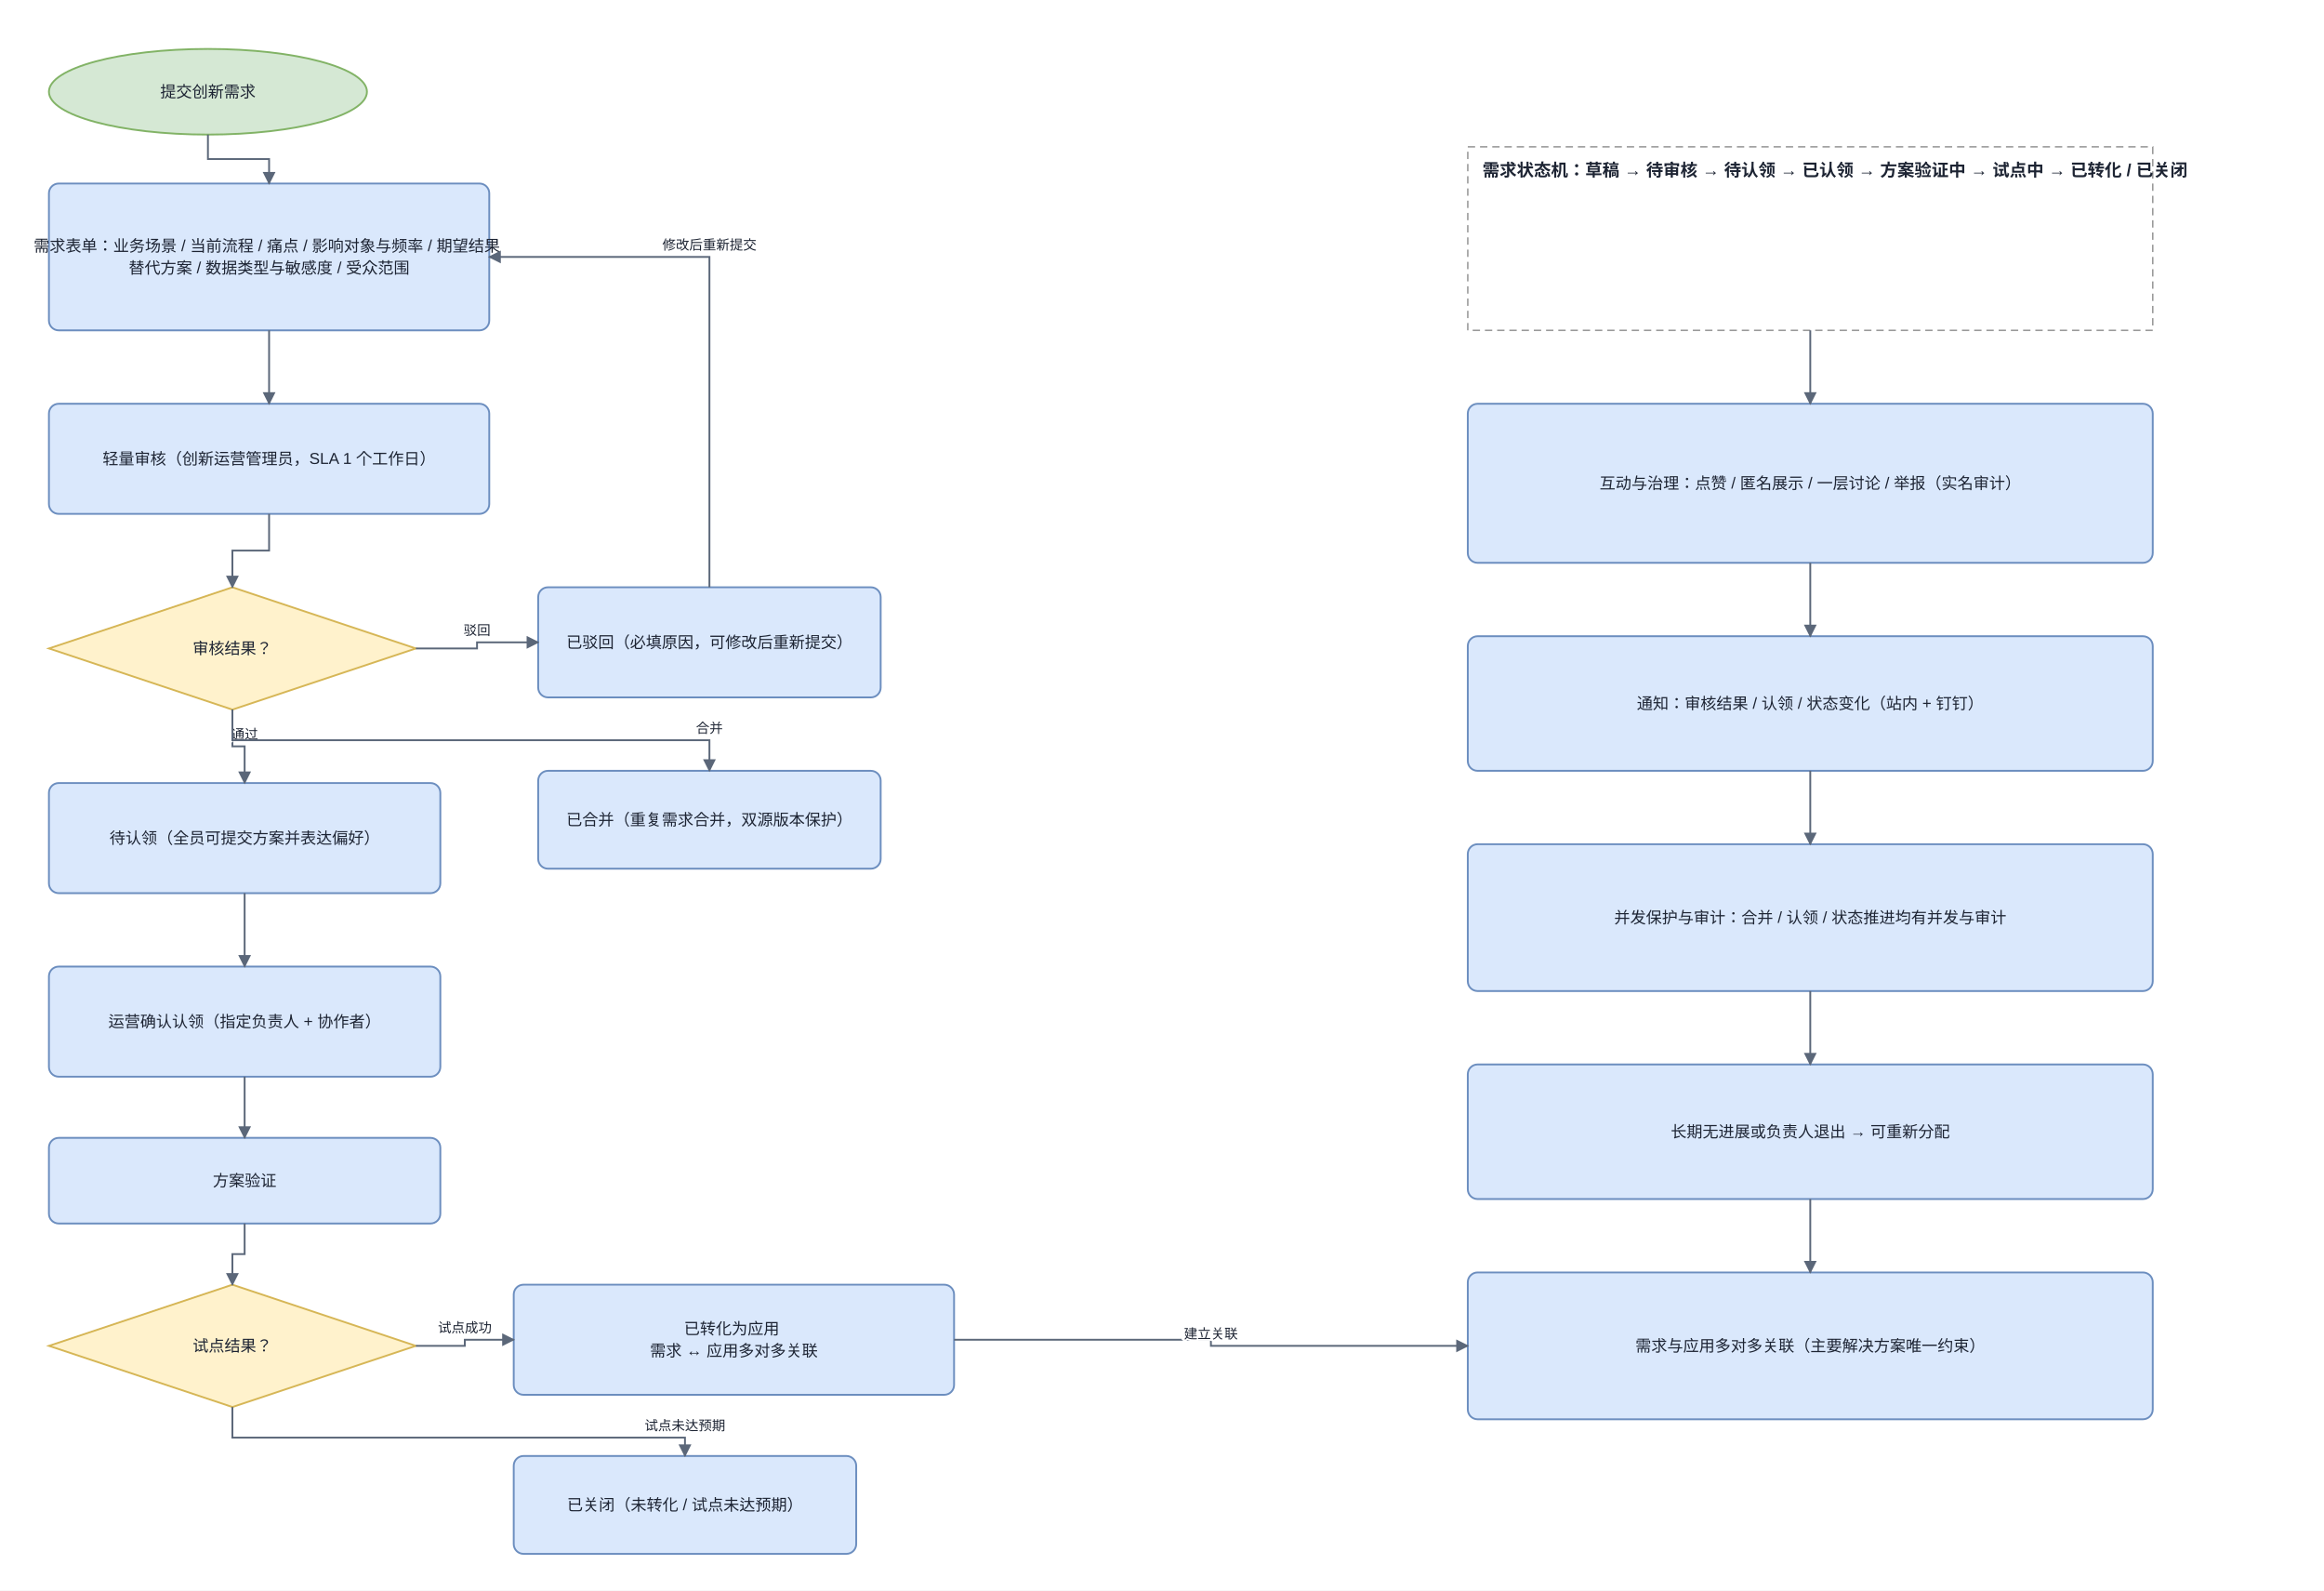
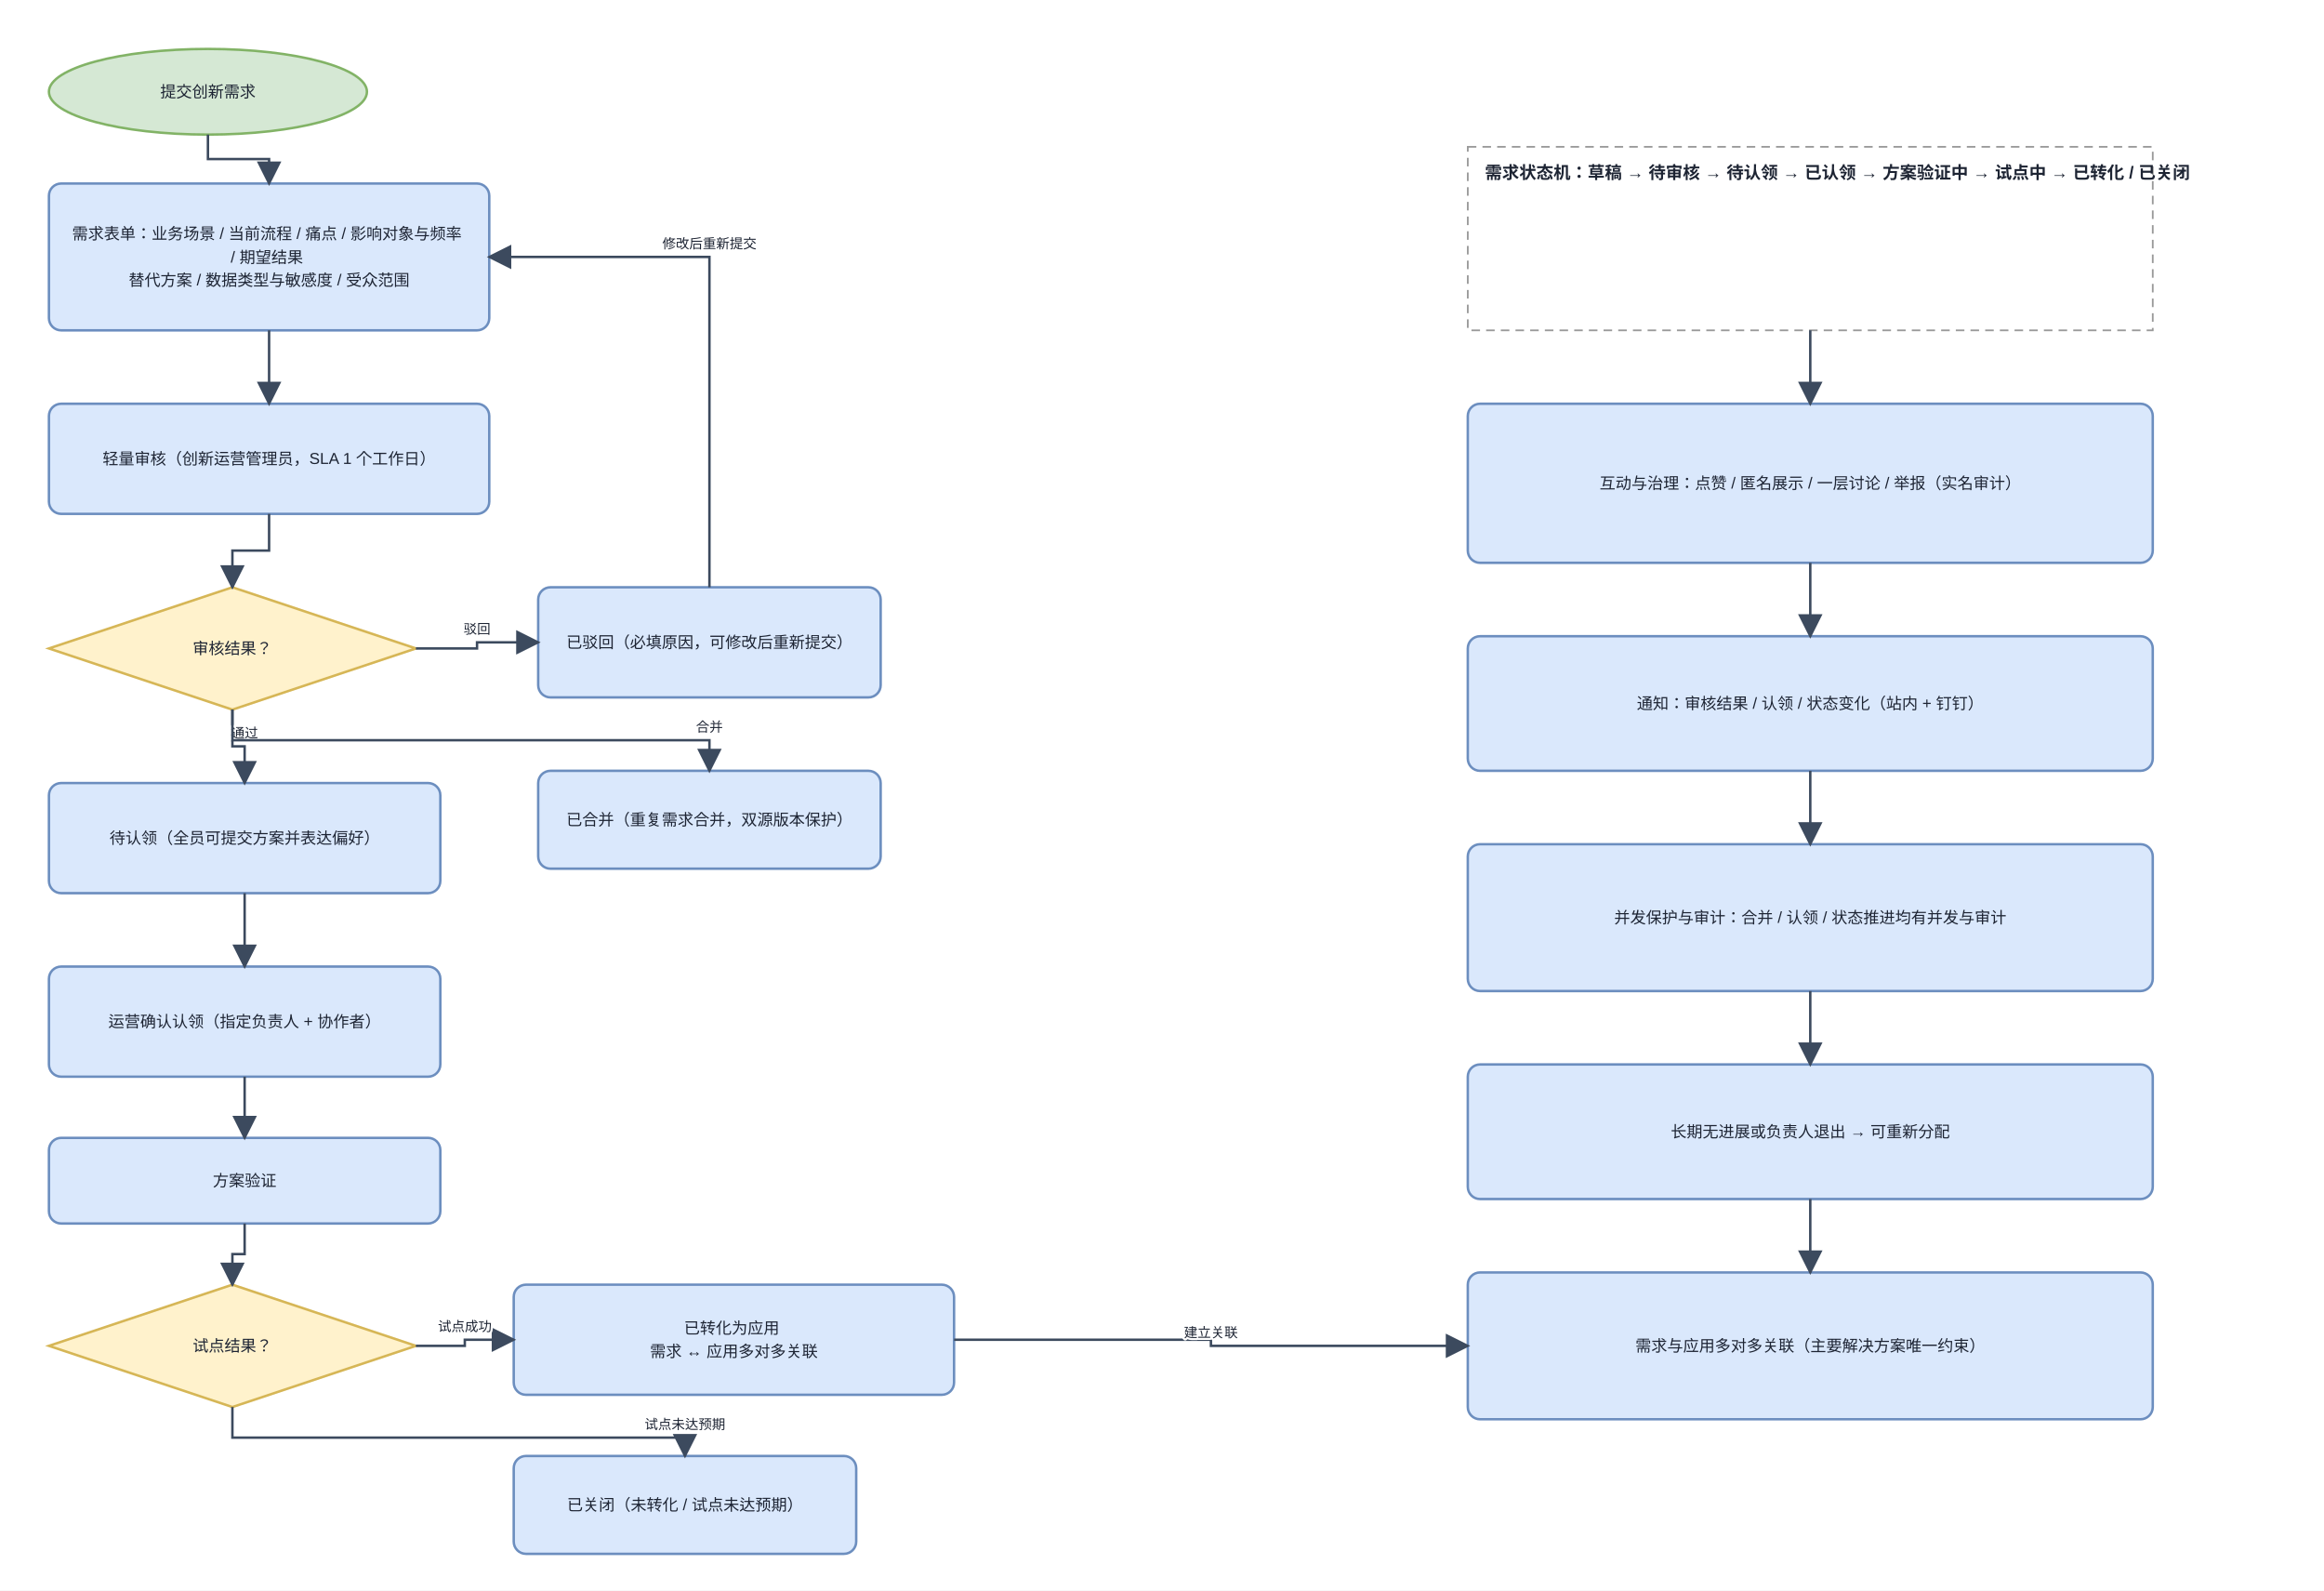
<svg xmlns="http://www.w3.org/2000/svg" width="1900" height="1300" viewBox="0 0 1900 1300">
  <defs>
-     <marker id="arrow" viewBox="0 0 10 10" refX="9" refY="5" markerWidth="7" markerHeight="7" orient="auto-start-reverse">
-       <path d="M 0 0 L 10 5 L 0 10 z" fill="#5b6779" />
+     <marker id="arrow" viewBox="0 0 10 10" refX="9" refY="5" markerWidth="10" markerHeight="10" orient="auto-start-reverse">
+       <path d="M 0 0 L 10 5 L 0 10 z" fill="#3c4a5e" />
    </marker>
  </defs>
  <rect width="1900" height="1300" fill="#ffffff" />
  <g id="r1">
-     <rect x="1200" y="120" width="560" height="150" fill="none" stroke="#999999" stroke-width="1.2" stroke-dasharray="6,4" />
-     <text x="1212" y="144" font-family="Microsoft YaHei, 'Segoe UI', Arial, sans-serif" font-size="14" font-weight="bold" fill="#1d2433">需求状态机：草稿 → 待审核 → 待认领 → 已认领 → 方案验证中 → 试点中 → 已转化 / 已关闭</text>
+     <rect x="1200" y="120" width="560" height="150" fill="none" stroke="#999999" stroke-width="1.4" stroke-dasharray="7,5" />
+     <text x="1214" y="146" font-family="Microsoft YaHei, 'Segoe UI', Arial, sans-serif" font-size="14" font-weight="bold" fill="#1d2433">需求状态机：草稿 → 待审核 → 待认领 → 已认领 → 方案验证中 → 试点中 → 已转化 / 已关闭</text>
  </g>
  <g id="s">
-     <ellipse cx="170" cy="75" rx="130" ry="35" fill="#d5e8d4" stroke="#82b366" stroke-width="1.5" />
+     <ellipse cx="170" cy="75" rx="130" ry="35" fill="#d5e8d4" stroke="#82b366" stroke-width="2" />
    <text x="170" y="79.55" font-family="Microsoft YaHei, 'Segoe UI', Arial, sans-serif" font-size="13" fill="#1d2433" text-anchor="middle">
      <tspan x="170" dy="0">提交创新需求</tspan>
    </text>
  </g>
  <g id="p1">
-     <rect x="40" y="150" width="360" height="120" rx="8" fill="#dae8fc" stroke="#6c8ebf" stroke-width="1.5" />
-     <text x="220" y="205.55" font-family="Microsoft YaHei, 'Segoe UI', Arial, sans-serif" font-size="13" fill="#1d2433" text-anchor="middle">
-       <tspan x="220" dy="0">需求表单：业务场景 / 当前流程 / 痛点 / 影响对象与频率 / 期望结果</tspan>
-       <tspan x="220" dy="18">替代方案 / 数据类型与敏感度 / 受众范围</tspan>
+     <rect x="40" y="150" width="360" height="120" rx="10" fill="#dae8fc" stroke="#6c8ebf" stroke-width="2" />
+     <text x="220" y="195.55" font-family="Microsoft YaHei, 'Segoe UI', Arial, sans-serif" font-size="13" fill="#1d2433" text-anchor="middle">
+       <tspan x="220" dy="0">需求表单：业务场景 / 当前流程 / 痛点 / 影响对象与频率</tspan>
+       <tspan x="220" dy="19">/ 期望结果</tspan>
+       <tspan x="220" dy="19">替代方案 / 数据类型与敏感度 / 受众范围</tspan>
    </text>
  </g>
  <g id="p2">
-     <rect x="40" y="330" width="360" height="90" rx="8" fill="#dae8fc" stroke="#6c8ebf" stroke-width="1.5" />
+     <rect x="40" y="330" width="360" height="90" rx="10" fill="#dae8fc" stroke="#6c8ebf" stroke-width="2" />
    <text x="220" y="379.55" font-family="Microsoft YaHei, 'Segoe UI', Arial, sans-serif" font-size="13" fill="#1d2433" text-anchor="middle">
      <tspan x="220" dy="0">轻量审核（创新运营管理员，SLA 1 个工作日）</tspan>
    </text>
  </g>
  <g id="d1">
-     <polygon points="190,480 340,530 190,580 40,530" fill="#fff2cc" stroke="#d6b656" stroke-width="1.5" />
+     <polygon points="190,480 340,530 190,580 40,530" fill="#fff2cc" stroke="#d6b656" stroke-width="2" />
    <text x="190" y="534.55" font-family="Microsoft YaHei, 'Segoe UI', Arial, sans-serif" font-size="13" fill="#1d2433" text-anchor="middle">
      <tspan x="190" dy="0">审核结果？</tspan>
    </text>
  </g>
  <g id="p3">
-     <rect x="40" y="640" width="320" height="90" rx="8" fill="#dae8fc" stroke="#6c8ebf" stroke-width="1.5" />
+     <rect x="40" y="640" width="320" height="90" rx="10" fill="#dae8fc" stroke="#6c8ebf" stroke-width="2" />
    <text x="200" y="689.55" font-family="Microsoft YaHei, 'Segoe UI', Arial, sans-serif" font-size="13" fill="#1d2433" text-anchor="middle">
      <tspan x="200" dy="0">待认领（全员可提交方案并表达偏好）</tspan>
    </text>
  </g>
  <g id="p4">
-     <rect x="40" y="790" width="320" height="90" rx="8" fill="#dae8fc" stroke="#6c8ebf" stroke-width="1.5" />
+     <rect x="40" y="790" width="320" height="90" rx="10" fill="#dae8fc" stroke="#6c8ebf" stroke-width="2" />
    <text x="200" y="839.55" font-family="Microsoft YaHei, 'Segoe UI', Arial, sans-serif" font-size="13" fill="#1d2433" text-anchor="middle">
      <tspan x="200" dy="0">运营确认认领（指定负责人 + 协作者）</tspan>
    </text>
  </g>
  <g id="p5">
-     <rect x="40" y="930" width="320" height="70" rx="8" fill="#dae8fc" stroke="#6c8ebf" stroke-width="1.5" />
+     <rect x="40" y="930" width="320" height="70" rx="10" fill="#dae8fc" stroke="#6c8ebf" stroke-width="2" />
    <text x="200" y="969.55" font-family="Microsoft YaHei, 'Segoe UI', Arial, sans-serif" font-size="13" fill="#1d2433" text-anchor="middle">
      <tspan x="200" dy="0">方案验证</tspan>
    </text>
  </g>
  <g id="d2">
-     <polygon points="190,1050 340,1100 190,1150 40,1100" fill="#fff2cc" stroke="#d6b656" stroke-width="1.5" />
+     <polygon points="190,1050 340,1100 190,1150 40,1100" fill="#fff2cc" stroke="#d6b656" stroke-width="2" />
    <text x="190" y="1104.55" font-family="Microsoft YaHei, 'Segoe UI', Arial, sans-serif" font-size="13" fill="#1d2433" text-anchor="middle">
      <tspan x="190" dy="0">试点结果？</tspan>
    </text>
  </g>
  <g id="p6">
-     <rect x="420" y="1050" width="360" height="90" rx="8" fill="#dae8fc" stroke="#6c8ebf" stroke-width="1.5" />
-     <text x="600" y="1090.55" font-family="Microsoft YaHei, 'Segoe UI', Arial, sans-serif" font-size="13" fill="#1d2433" text-anchor="middle">
+     <rect x="420" y="1050" width="360" height="90" rx="10" fill="#dae8fc" stroke="#6c8ebf" stroke-width="2" />
+     <text x="600" y="1090.05" font-family="Microsoft YaHei, 'Segoe UI', Arial, sans-serif" font-size="13" fill="#1d2433" text-anchor="middle">
      <tspan x="600" dy="0">已转化为应用</tspan>
-       <tspan x="600" dy="18">需求 ↔ 应用多对多关联</tspan>
+       <tspan x="600" dy="19">需求 ↔ 应用多对多关联</tspan>
    </text>
  </g>
  <g id="p7">
-     <rect x="420" y="1190" width="280" height="80" rx="8" fill="#dae8fc" stroke="#6c8ebf" stroke-width="1.5" />
+     <rect x="420" y="1190" width="280" height="80" rx="10" fill="#dae8fc" stroke="#6c8ebf" stroke-width="2" />
    <text x="560" y="1234.55" font-family="Microsoft YaHei, 'Segoe UI', Arial, sans-serif" font-size="13" fill="#1d2433" text-anchor="middle">
      <tspan x="560" dy="0">已关闭（未转化 / 试点未达预期）</tspan>
    </text>
  </g>
  <g id="p8">
-     <rect x="440" y="480" width="280" height="90" rx="8" fill="#dae8fc" stroke="#6c8ebf" stroke-width="1.5" />
+     <rect x="440" y="480" width="280" height="90" rx="10" fill="#dae8fc" stroke="#6c8ebf" stroke-width="2" />
    <text x="580" y="529.55" font-family="Microsoft YaHei, 'Segoe UI', Arial, sans-serif" font-size="13" fill="#1d2433" text-anchor="middle">
      <tspan x="580" dy="0">已驳回（必填原因，可修改后重新提交）</tspan>
    </text>
  </g>
  <g id="p9">
-     <rect x="440" y="630" width="280" height="80" rx="8" fill="#dae8fc" stroke="#6c8ebf" stroke-width="1.5" />
+     <rect x="440" y="630" width="280" height="80" rx="10" fill="#dae8fc" stroke="#6c8ebf" stroke-width="2" />
    <text x="580" y="674.55" font-family="Microsoft YaHei, 'Segoe UI', Arial, sans-serif" font-size="13" fill="#1d2433" text-anchor="middle">
      <tspan x="580" dy="0">已合并（重复需求合并，双源版本保护）</tspan>
    </text>
  </g>
  <g id="r2">
-     <rect x="1200" y="330" width="560" height="130" rx="8" fill="#dae8fc" stroke="#6c8ebf" stroke-width="1.5" />
+     <rect x="1200" y="330" width="560" height="130" rx="10" fill="#dae8fc" stroke="#6c8ebf" stroke-width="2" />
    <text x="1480" y="399.55" font-family="Microsoft YaHei, 'Segoe UI', Arial, sans-serif" font-size="13" fill="#1d2433" text-anchor="middle">
      <tspan x="1480" dy="0">互动与治理：点赞 / 匿名展示 / 一层讨论 / 举报（实名审计）</tspan>
    </text>
  </g>
  <g id="r3">
-     <rect x="1200" y="520" width="560" height="110" rx="8" fill="#dae8fc" stroke="#6c8ebf" stroke-width="1.5" />
+     <rect x="1200" y="520" width="560" height="110" rx="10" fill="#dae8fc" stroke="#6c8ebf" stroke-width="2" />
    <text x="1480" y="579.55" font-family="Microsoft YaHei, 'Segoe UI', Arial, sans-serif" font-size="13" fill="#1d2433" text-anchor="middle">
      <tspan x="1480" dy="0">通知：审核结果 / 认领 / 状态变化（站内 + 钉钉）</tspan>
    </text>
  </g>
  <g id="r4">
-     <rect x="1200" y="690" width="560" height="120" rx="8" fill="#dae8fc" stroke="#6c8ebf" stroke-width="1.5" />
+     <rect x="1200" y="690" width="560" height="120" rx="10" fill="#dae8fc" stroke="#6c8ebf" stroke-width="2" />
    <text x="1480" y="754.55" font-family="Microsoft YaHei, 'Segoe UI', Arial, sans-serif" font-size="13" fill="#1d2433" text-anchor="middle">
      <tspan x="1480" dy="0">并发保护与审计：合并 / 认领 / 状态推进均有并发与审计</tspan>
    </text>
  </g>
  <g id="r5">
-     <rect x="1200" y="870" width="560" height="110" rx="8" fill="#dae8fc" stroke="#6c8ebf" stroke-width="1.5" />
+     <rect x="1200" y="870" width="560" height="110" rx="10" fill="#dae8fc" stroke="#6c8ebf" stroke-width="2" />
    <text x="1480" y="929.55" font-family="Microsoft YaHei, 'Segoe UI', Arial, sans-serif" font-size="13" fill="#1d2433" text-anchor="middle">
      <tspan x="1480" dy="0">长期无进展或负责人退出 → 可重新分配</tspan>
    </text>
  </g>
  <g id="r6">
-     <rect x="1200" y="1040" width="560" height="120" rx="8" fill="#dae8fc" stroke="#6c8ebf" stroke-width="1.5" />
+     <rect x="1200" y="1040" width="560" height="120" rx="10" fill="#dae8fc" stroke="#6c8ebf" stroke-width="2" />
    <text x="1480" y="1104.55" font-family="Microsoft YaHei, 'Segoe UI', Arial, sans-serif" font-size="13" fill="#1d2433" text-anchor="middle">
      <tspan x="1480" dy="0">需求与应用多对多关联（主要解决方案唯一约束）</tspan>
    </text>
  </g>
  <g id="e1">
-     <path d="M 170 110 L 170 130 L 220 130 L 220 150" fill="none" stroke="#5b6779" stroke-width="1.5" marker-end="url(#arrow)" />
+     <path d="M 170 110 L 170 130 L 220 130 L 220 150" fill="none" stroke="#3c4a5e" stroke-width="2" marker-end="url(#arrow)" />
  </g>
  <g id="e2">
-     <path d="M 220 270 L 220 300 L 220 300 L 220 330" fill="none" stroke="#5b6779" stroke-width="1.5" marker-end="url(#arrow)" />
+     <path d="M 220 270 L 220 300 L 220 300 L 220 330" fill="none" stroke="#3c4a5e" stroke-width="2" marker-end="url(#arrow)" />
  </g>
  <g id="e3">
-     <path d="M 220 420 L 220 450 L 190 450 L 190 480" fill="none" stroke="#5b6779" stroke-width="1.5" marker-end="url(#arrow)" />
+     <path d="M 220 420 L 220 450 L 190 450 L 190 480" fill="none" stroke="#3c4a5e" stroke-width="2" marker-end="url(#arrow)" />
  </g>
  <g id="e4">
-     <path d="M 190 580 L 190 610 L 200 610 L 200 640" fill="none" stroke="#5b6779" stroke-width="1.5" marker-end="url(#arrow)" />
-     <text x="200" y="604" font-family="Microsoft YaHei, 'Segoe UI', Arial, sans-serif" font-size="11" fill="#1d2433" text-anchor="middle" stroke="#ffffff" stroke-width="3" paint-order="stroke">通过</text>
+     <path d="M 190 580 L 190 610 L 200 610 L 200 640" fill="none" stroke="#3c4a5e" stroke-width="2" marker-end="url(#arrow)" />
+     <text x="200" y="603" font-family="Microsoft YaHei, 'Segoe UI', Arial, sans-serif" font-size="11" fill="#1d2433" text-anchor="middle" stroke="#ffffff" stroke-width="3.5" paint-order="stroke" stroke-linejoin="round">通过</text>
  </g>
  <g id="e5">
-     <path d="M 340 530 L 390 530 L 390 525 L 440 525" fill="none" stroke="#5b6779" stroke-width="1.5" marker-end="url(#arrow)" />
-     <text x="390" y="519" font-family="Microsoft YaHei, 'Segoe UI', Arial, sans-serif" font-size="11" fill="#1d2433" text-anchor="middle" stroke="#ffffff" stroke-width="3" paint-order="stroke">驳回</text>
+     <path d="M 340 530 L 390 530 L 390 525 L 440 525" fill="none" stroke="#3c4a5e" stroke-width="2" marker-end="url(#arrow)" />
+     <text x="390" y="518" font-family="Microsoft YaHei, 'Segoe UI', Arial, sans-serif" font-size="11" fill="#1d2433" text-anchor="middle" stroke="#ffffff" stroke-width="3.5" paint-order="stroke" stroke-linejoin="round">驳回</text>
  </g>
  <g id="e6">
-     <path d="M 190 580 L 190 605 L 580 605 L 580 630" fill="none" stroke="#5b6779" stroke-width="1.5" marker-end="url(#arrow)" />
-     <text x="580" y="599" font-family="Microsoft YaHei, 'Segoe UI', Arial, sans-serif" font-size="11" fill="#1d2433" text-anchor="middle" stroke="#ffffff" stroke-width="3" paint-order="stroke">合并</text>
+     <path d="M 190 580 L 190 605 L 580 605 L 580 630" fill="none" stroke="#3c4a5e" stroke-width="2" marker-end="url(#arrow)" />
+     <text x="580" y="598" font-family="Microsoft YaHei, 'Segoe UI', Arial, sans-serif" font-size="11" fill="#1d2433" text-anchor="middle" stroke="#ffffff" stroke-width="3.5" paint-order="stroke" stroke-linejoin="round">合并</text>
  </g>
  <g id="e7">
-     <path d="M 200 730 L 200 760 L 200 760 L 200 790" fill="none" stroke="#5b6779" stroke-width="1.5" marker-end="url(#arrow)" />
+     <path d="M 200 730 L 200 760 L 200 760 L 200 790" fill="none" stroke="#3c4a5e" stroke-width="2" marker-end="url(#arrow)" />
  </g>
  <g id="e8">
-     <path d="M 200 880 L 200 905 L 200 905 L 200 930" fill="none" stroke="#5b6779" stroke-width="1.5" marker-end="url(#arrow)" />
+     <path d="M 200 880 L 200 905 L 200 905 L 200 930" fill="none" stroke="#3c4a5e" stroke-width="2" marker-end="url(#arrow)" />
  </g>
  <g id="e9">
-     <path d="M 200 1000 L 200 1025 L 190 1025 L 190 1050" fill="none" stroke="#5b6779" stroke-width="1.5" marker-end="url(#arrow)" />
+     <path d="M 200 1000 L 200 1025 L 190 1025 L 190 1050" fill="none" stroke="#3c4a5e" stroke-width="2" marker-end="url(#arrow)" />
  </g>
  <g id="e10">
-     <path d="M 340 1100 L 380 1100 L 380 1095 L 420 1095" fill="none" stroke="#5b6779" stroke-width="1.5" marker-end="url(#arrow)" />
-     <text x="380" y="1089" font-family="Microsoft YaHei, 'Segoe UI', Arial, sans-serif" font-size="11" fill="#1d2433" text-anchor="middle" stroke="#ffffff" stroke-width="3" paint-order="stroke">试点成功</text>
+     <path d="M 340 1100 L 380 1100 L 380 1095 L 420 1095" fill="none" stroke="#3c4a5e" stroke-width="2" marker-end="url(#arrow)" />
+     <text x="380" y="1088" font-family="Microsoft YaHei, 'Segoe UI', Arial, sans-serif" font-size="11" fill="#1d2433" text-anchor="middle" stroke="#ffffff" stroke-width="3.5" paint-order="stroke" stroke-linejoin="round">试点成功</text>
  </g>
  <g id="e11">
-     <path d="M 190 1150 L 190 1175 L 560 1175 L 560 1190" fill="none" stroke="#5b6779" stroke-width="1.5" marker-end="url(#arrow)" />
-     <text x="560" y="1169" font-family="Microsoft YaHei, 'Segoe UI', Arial, sans-serif" font-size="11" fill="#1d2433" text-anchor="middle" stroke="#ffffff" stroke-width="3" paint-order="stroke">试点未达预期</text>
+     <path d="M 190 1150 L 190 1175 L 560 1175 L 560 1190" fill="none" stroke="#3c4a5e" stroke-width="2" marker-end="url(#arrow)" />
+     <text x="560" y="1168" font-family="Microsoft YaHei, 'Segoe UI', Arial, sans-serif" font-size="11" fill="#1d2433" text-anchor="middle" stroke="#ffffff" stroke-width="3.5" paint-order="stroke" stroke-linejoin="round">试点未达预期</text>
  </g>
  <g id="e12">
-     <path d="M 580 480 L 580 210 L 400 210" fill="none" stroke="#5b6779" stroke-width="1.5" marker-end="url(#arrow)" />
-     <text x="580" y="204" font-family="Microsoft YaHei, 'Segoe UI', Arial, sans-serif" font-size="11" fill="#1d2433" text-anchor="middle" stroke="#ffffff" stroke-width="3" paint-order="stroke">修改后重新提交</text>
+     <path d="M 580 480 L 580 210 L 400 210" fill="none" stroke="#3c4a5e" stroke-width="2" marker-end="url(#arrow)" />
+     <text x="580" y="203" font-family="Microsoft YaHei, 'Segoe UI', Arial, sans-serif" font-size="11" fill="#1d2433" text-anchor="middle" stroke="#ffffff" stroke-width="3.5" paint-order="stroke" stroke-linejoin="round">修改后重新提交</text>
  </g>
  <g id="e13">
-     <path d="M 780 1095 L 990 1095 L 990 1100 L 1200 1100" fill="none" stroke="#5b6779" stroke-width="1.5" marker-end="url(#arrow)" />
-     <text x="990" y="1094" font-family="Microsoft YaHei, 'Segoe UI', Arial, sans-serif" font-size="11" fill="#1d2433" text-anchor="middle" stroke="#ffffff" stroke-width="3" paint-order="stroke">建立关联</text>
+     <path d="M 780 1095 L 990 1095 L 990 1100 L 1200 1100" fill="none" stroke="#3c4a5e" stroke-width="2" marker-end="url(#arrow)" />
+     <text x="990" y="1093" font-family="Microsoft YaHei, 'Segoe UI', Arial, sans-serif" font-size="11" fill="#1d2433" text-anchor="middle" stroke="#ffffff" stroke-width="3.5" paint-order="stroke" stroke-linejoin="round">建立关联</text>
  </g>
  <g id="e14">
-     <path d="M 1480 270 L 1480 300 L 1480 300 L 1480 330" fill="none" stroke="#5b6779" stroke-width="1.5" marker-end="url(#arrow)" />
+     <path d="M 1480 270 L 1480 300 L 1480 300 L 1480 330" fill="none" stroke="#3c4a5e" stroke-width="2" marker-end="url(#arrow)" />
  </g>
  <g id="e15">
-     <path d="M 1480 460 L 1480 490 L 1480 490 L 1480 520" fill="none" stroke="#5b6779" stroke-width="1.5" marker-end="url(#arrow)" />
+     <path d="M 1480 460 L 1480 490 L 1480 490 L 1480 520" fill="none" stroke="#3c4a5e" stroke-width="2" marker-end="url(#arrow)" />
  </g>
  <g id="e16">
-     <path d="M 1480 630 L 1480 660 L 1480 660 L 1480 690" fill="none" stroke="#5b6779" stroke-width="1.5" marker-end="url(#arrow)" />
+     <path d="M 1480 630 L 1480 660 L 1480 660 L 1480 690" fill="none" stroke="#3c4a5e" stroke-width="2" marker-end="url(#arrow)" />
  </g>
  <g id="e17">
-     <path d="M 1480 810 L 1480 840 L 1480 840 L 1480 870" fill="none" stroke="#5b6779" stroke-width="1.5" marker-end="url(#arrow)" />
+     <path d="M 1480 810 L 1480 840 L 1480 840 L 1480 870" fill="none" stroke="#3c4a5e" stroke-width="2" marker-end="url(#arrow)" />
  </g>
  <g id="e18">
-     <path d="M 1480 980 L 1480 1010 L 1480 1010 L 1480 1040" fill="none" stroke="#5b6779" stroke-width="1.5" marker-end="url(#arrow)" />
+     <path d="M 1480 980 L 1480 1010 L 1480 1010 L 1480 1040" fill="none" stroke="#3c4a5e" stroke-width="2" marker-end="url(#arrow)" />
  </g>
</svg>
